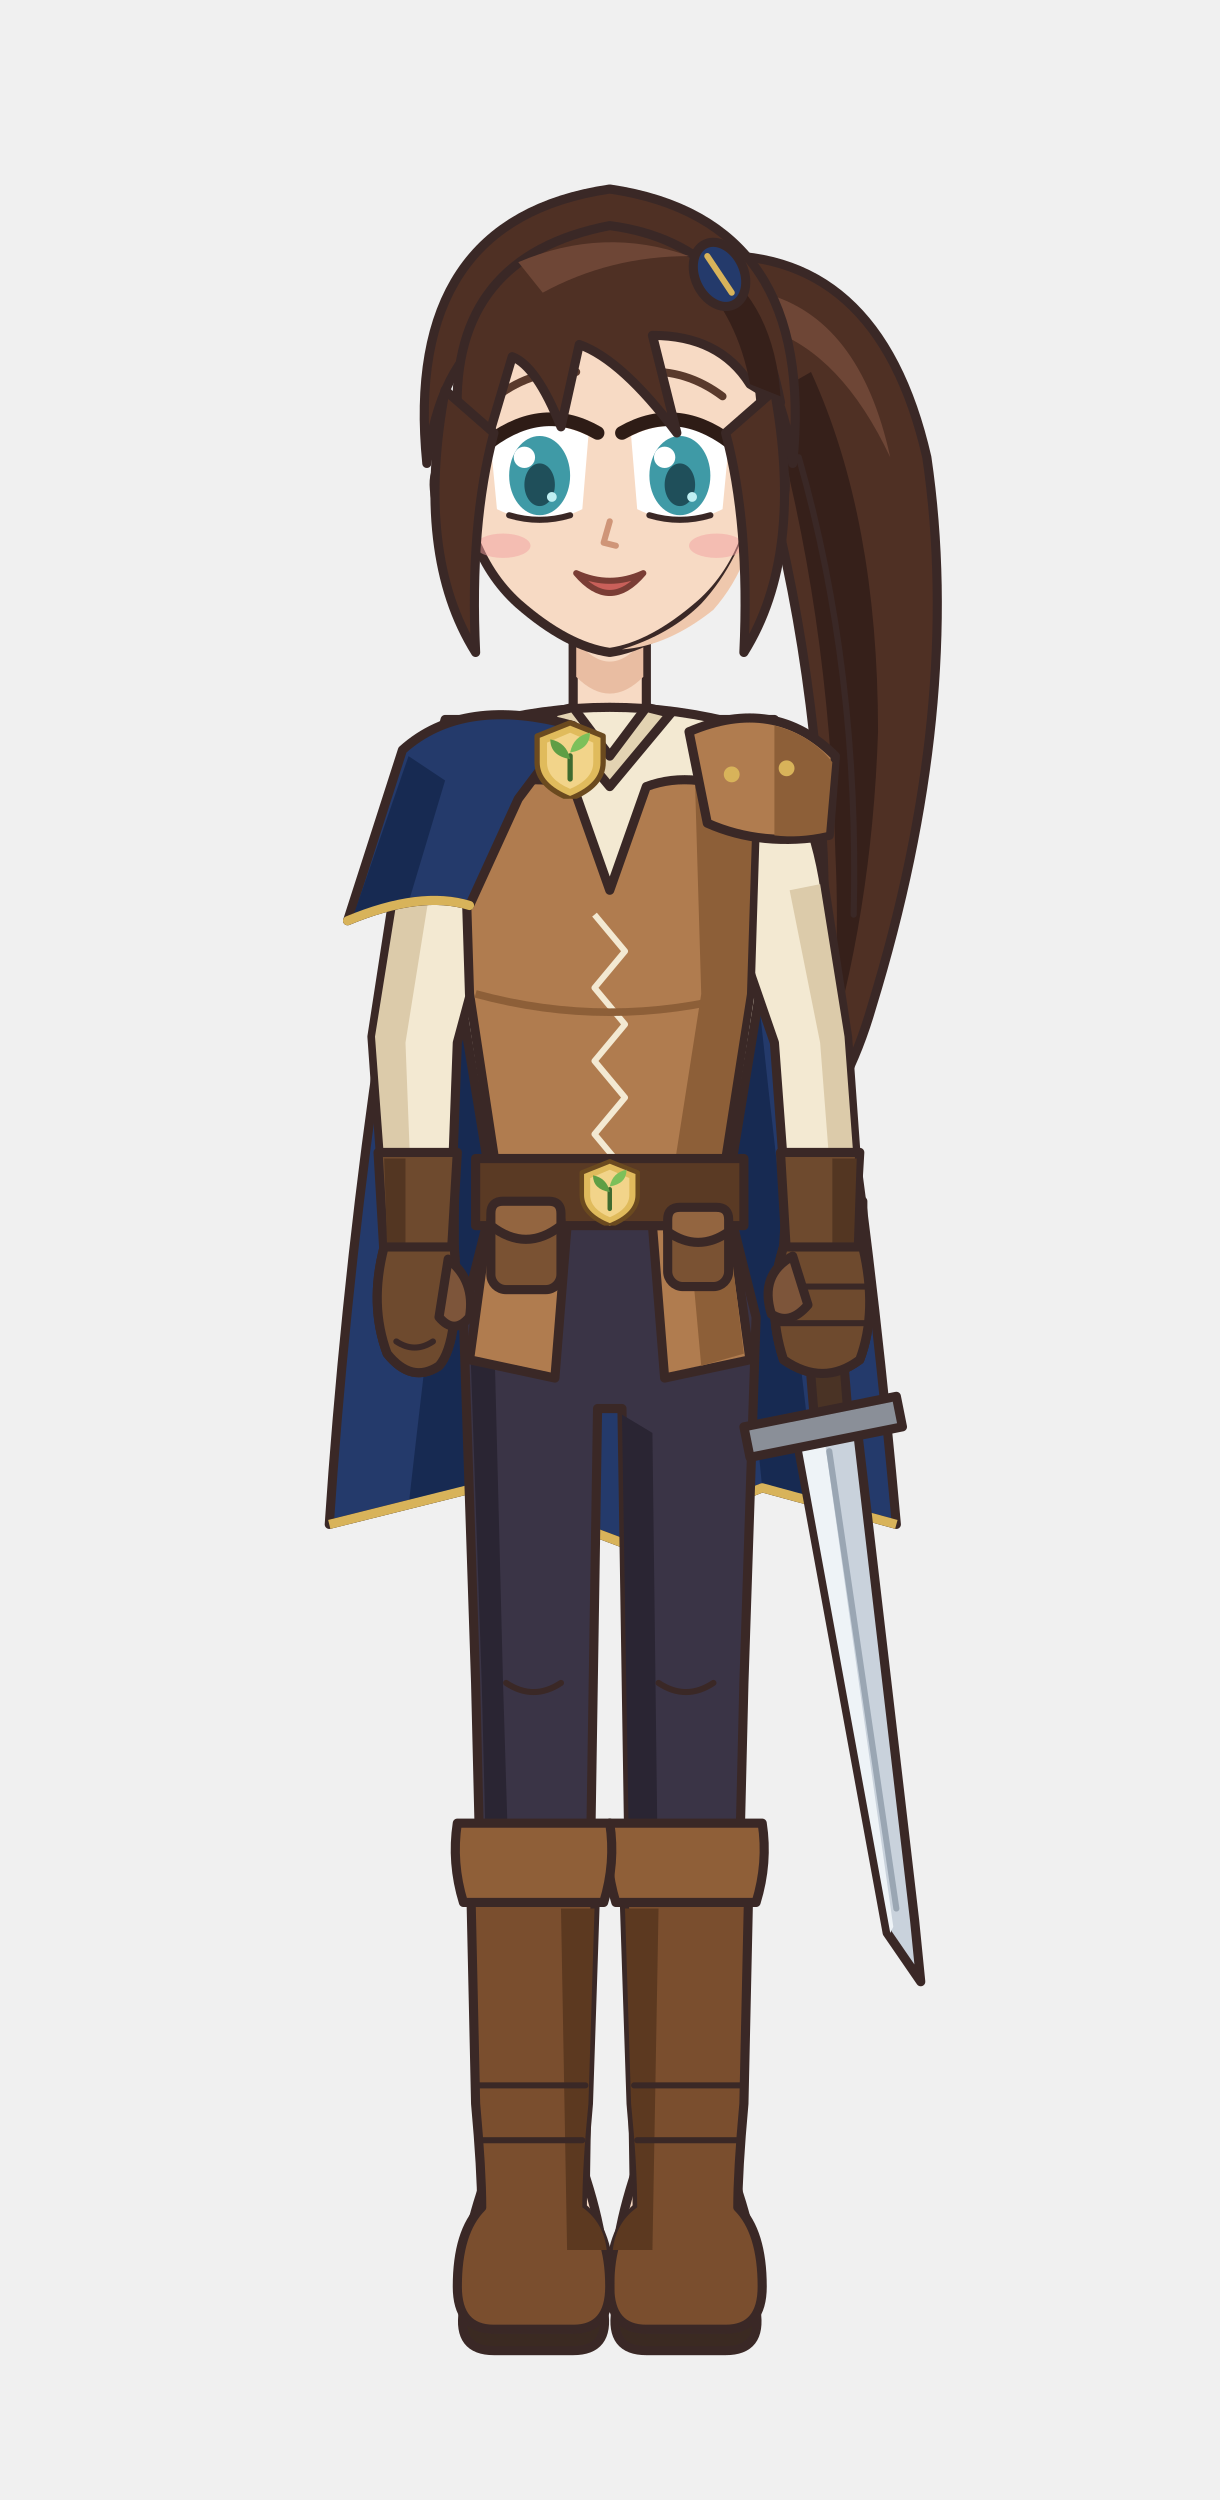
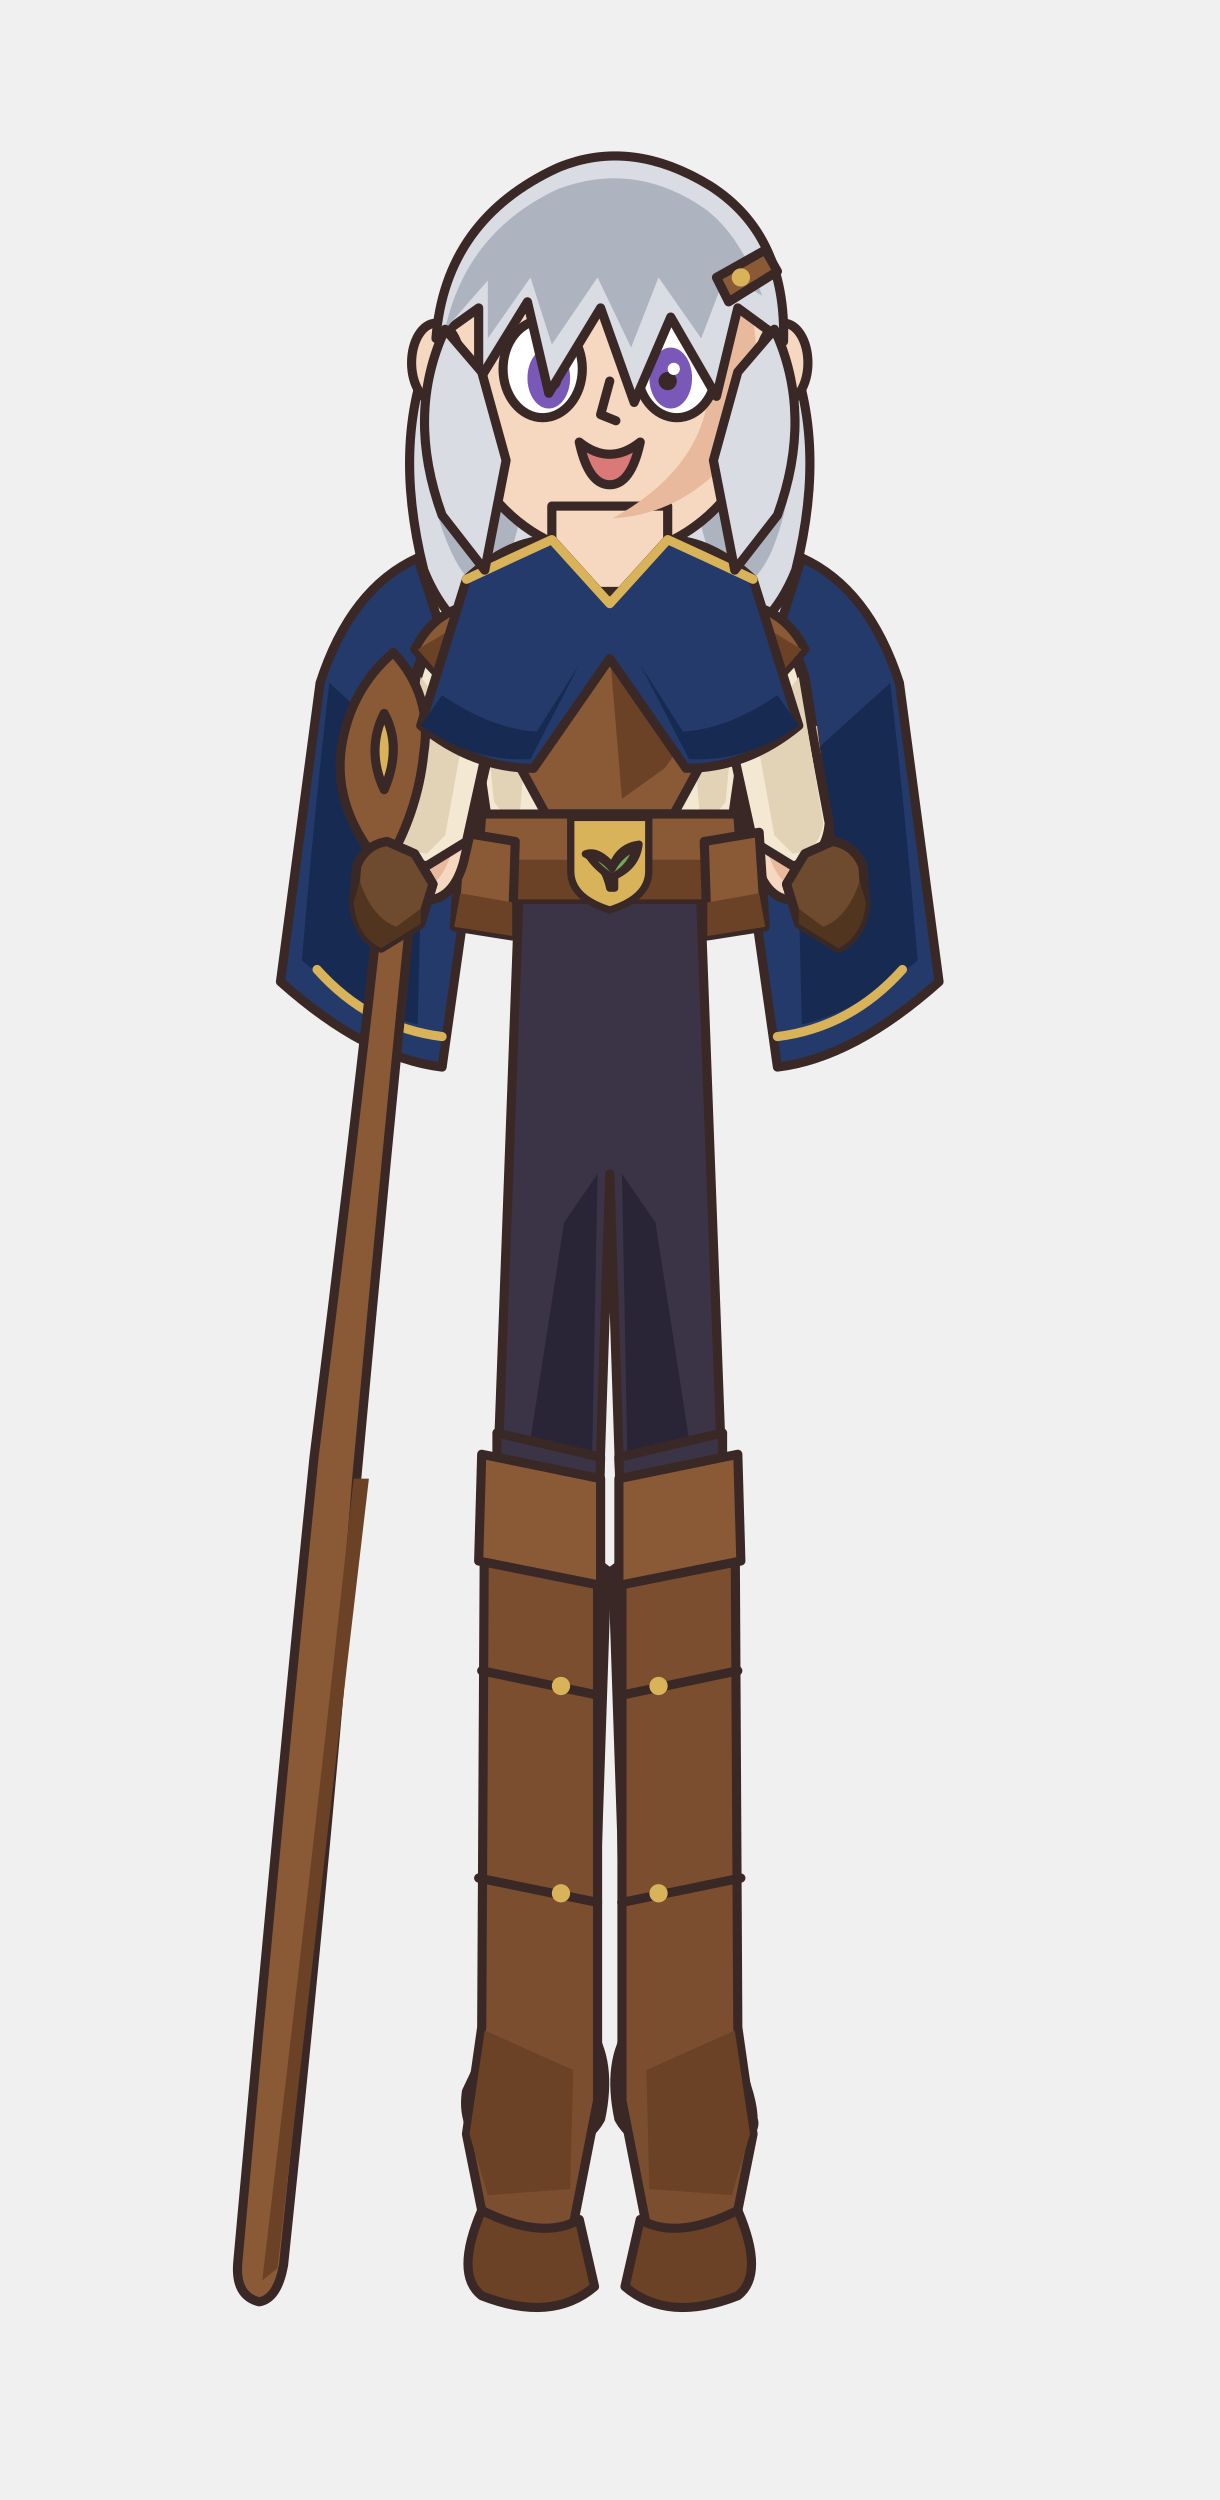
<svg xmlns="http://www.w3.org/2000/svg" viewBox="0 0 400 820" width="400" height="820">
  <defs>
    <style>
-       .ln { stroke: #3a2826; stroke-width: 3; stroke-linejoin: round; stroke-linecap: round; }
-       .thin { stroke: #3a2826; stroke-width: 2; stroke-linecap: round; fill: none; }
-       .no { stroke: none; }
+       .hf-mage-outline { stroke: #3a2826; stroke-width: 3; stroke-linejoin: round; stroke-linecap: round; }
    </style>
-     <symbol id="hf-emblem-f" viewBox="-12 -12 24 24">
-       <path d="M0 -11 L10 -7 V1 Q10 8 0 12 Q-10 8 -10 1 V-7 Z" fill="#e0bb5c" stroke="#6b4a1f" stroke-width="1.6" stroke-linejoin="round" />
-       <path d="M0 -8 L7 -5 V1 Q7 6 0 9 Q-7 6 -7 1 V-5 Z" fill="#f2d48a" />
-       <path d="M0 6 V-1" stroke="#3f6b2f" stroke-width="1.6" stroke-linecap="round" />
-       <path d="M0 0 Q-6 -1 -6 -6 Q-1 -5 0 0 Z" fill="#5f9e45" />
-       <path d="M0 -2 Q6 -3 6 -8 Q1 -7 0 -2 Z" fill="#7cc05a" />
+     <symbol id="hf-mage-emblem" viewBox="0 0 40 46">
+       <path class="hf-mage-outline" fill="#d8b35a" d="M4 5 L36 5 L36 27 Q36 38 20 43 Q4 38 4 27 Z" />
+       <path class="hf-mage-outline" fill="#4f8a4a" d="M20 34 Q18 24 10 20 Q15 18 21 25 Q24 17 32 16 Q31 25 22 29 L22 34 Z" />
+       <path class="hf-mage-outline" fill="#6fa85b" d="M20 29 Q14 25 11 20 Q17 21 21 26 Q24 20 31 17 Q29 25 22 29 Z" />
    </symbol>
  </defs>
  <g data-slot="accessory" data-layer="back">
-     <path class="ln" fill="#243a6b" d="M146 236 C128 300 114 410 108 500 L156 488 L204 506 L250 488 L294 500 C286 410 272 300 254 236 Z" />
-     <path class="no" fill="#172a52" d="M154 300 C148 380 140 440 134 494 L156 488 C160 430 164 370 168 300 Z" />
-     <path class="no" fill="#172a52" d="M246 300 C254 380 262 440 268 494 L250 488 C244 430 240 370 234 300 Z" />
-     <path d="M108 500 L156 488 L204 506 L250 488 L294 500" fill="none" stroke="#d8b35a" stroke-width="3" stroke-linejoin="round" />
+     <path class="hf-mage-outline" fill="#243a6b" d="M137 183 Q115 193 105 224 L92 322 Q120 347 145 350 L159 251 Z" />
+     <path fill="#172a52" d="M108 224 Q103 267 99 315 Q119 332 137 336 L139 252 Z" />
+     <path class="hf-mage-outline" fill="#243a6b" d="M263 183 Q285 193 295 224 L308 322 Q280 347 255 350 L241 251 Z" />
+     <path fill="#172a52" d="M292 224 Q297 267 301 315 Q281 332 263 336 L261 252 Z" />
+     <path fill="none" stroke="#d8b35a" stroke-width="3" stroke-linecap="round" d="M104 318 Q121 337 145 340 M296 318 Q279 337 255 340" />
  </g>
  <g data-slot="hair" data-layer="back">
-     <path class="ln" fill="#4f3024" d="M230 84 Q288 80 304 150 Q316 232 286 330 Q278 358 262 376 Q272 330 270 280 Q266 200 244 132 Q238 108 224 98 Z" />
-     <path class="no" fill="#36201a" d="M252 130 Q272 200 274 280 Q276 322 270 352 Q286 300 288 240 Q288 170 266 122 Z" />
-     <path class="thin" d="M262 150 Q282 220 280 300" />
-     <path class="no" fill="#6e4636" d="M250 96 Q282 104 292 150 Q276 116 252 108 Z" />
+     <path class="hf-mage-outline" fill="#d9dce3" d="M143 111 Q128 143 139 187 Q147 207 164 213 L177 176 L223 176 L236 213 Q253 207 261 187 Q272 143 257 111 Q244 72 200 65 Q156 72 143 111 Z" />
+     <path fill="#aeb3c0" d="M143 122 Q136 155 148 181 Q153 192 163 198 L171 169 L229 169 L237 198 Q248 192 253 181 Q264 155 257 122 Q246 89 229 81 Q243 119 230 145 Q214 161 200 158 Q183 161 168 145 Q157 119 171 81 Q151 90 143 122 Z" />
  </g>
  <g data-slot="base">
-     <path class="ln" fill="#f7dac4" d="M188 198 L188 238 Q200 245 212 238 L212 198 Z" />
-     <path class="no" fill="#e9bda2" d="M189 210 Q200 224 211 210 L211 222 Q200 233 189 222 Z" />
-     <path class="ln" fill="#f7dac4" d="M152 152 Q140 149 143 164 Q146 178 158 175 Z" />
-     <path class="ln" fill="#f7dac4" d="M248 152 Q260 149 257 164 Q254 178 242 175 Z" />
-     <path class="ln" fill="#f7dac4" d="M150 142 Q150 84 200 82 Q250 84 250 142 Q250 180 230 198 Q214 212 200 214 Q186 212 170 198 Q150 180 150 142 Z" />
-     <path class="no" fill="#efc8ad" d="M230 198 Q243 184 248 162 Q248 184 234 200 Q219 212 204 213 Q220 208 230 198 Z" />
-     <path class="no" fill="#ffffff" d="M161 146 Q177 135 193 143 L191 167 Q177 174 163 167 Z" />
-     <ellipse cx="177" cy="156" rx="10" ry="13" fill="#3f9aa6" />
-     <ellipse cx="177" cy="159" rx="5" ry="7" fill="#1f4f5a" />
-     <circle cx="172" cy="150" r="3.5" fill="#ffffff" />
-     <circle cx="181" cy="163" r="1.6" fill="#bfeff2" />
-     <path d="M158 147 Q177 131 196 142" fill="none" stroke="#2e1c16" stroke-width="4.5" stroke-linecap="round" />
-     <path d="M158 147 L151 141" fill="none" stroke="#2e1c16" stroke-width="3" stroke-linecap="round" />
-     <path class="thin" d="M167 169 Q177 172 187 169" />
-     <path class="no" fill="#ffffff" d="M239 146 Q223 135 207 143 L209 167 Q223 174 237 167 Z" />
-     <ellipse cx="223" cy="156" rx="10" ry="13" fill="#3f9aa6" />
-     <ellipse cx="223" cy="159" rx="5" ry="7" fill="#1f4f5a" />
-     <circle cx="218" cy="150" r="3.5" fill="#ffffff" />
-     <circle cx="227" cy="163" r="1.6" fill="#bfeff2" />
-     <path d="M242 147 Q223 131 204 142" fill="none" stroke="#2e1c16" stroke-width="4.5" stroke-linecap="round" />
-     <path d="M242 147 L249 141" fill="none" stroke="#2e1c16" stroke-width="3" stroke-linecap="round" />
-     <path class="thin" d="M233 169 Q223 172 213 169" />
-     <path d="M163 130 Q175 121 189 122" fill="none" stroke="#5a3a2c" stroke-width="2.6" stroke-linecap="round" />
-     <path d="M237 130 Q225 121 211 122" fill="none" stroke="#5a3a2c" stroke-width="2.6" stroke-linecap="round" />
-     <path d="M200 171 L198 178 L202 179" fill="none" stroke="#cf9578" stroke-width="2" stroke-linecap="round" stroke-linejoin="round" />
-     <path d="M189 188 Q200 201 211 188 Q200 193 189 188 Z" fill="#c9605a" stroke="#7a3d35" stroke-width="2" stroke-linejoin="round" />
-     <ellipse cx="165" cy="179" rx="9" ry="4" fill="#f2a0a0" opacity="0.5" />
-     <ellipse cx="235" cy="179" rx="9" ry="4" fill="#f2a0a0" opacity="0.5" />
-     <path class="ln" fill="#f7dac4" d="M126 394 H149 L149 409 Q151 440 144 448 Q135 454 127 444 Q121 428 126 409 Z" />
-     <path class="ln" fill="#f7dac4" d="M258 394 H283 L283 409 Q288 430 282 446 Q270 455 257 446 Q251 428 257 409 Z" />
-     <path class="ln" fill="#f7dac4" d="M162 708 H190 Q200 736 198 754 Q196 764 184 764 H166 Q152 764 152 752 Q152 732 162 708 Z" />
-     <path class="ln" fill="#f7dac4" d="M238 708 H210 Q200 736 202 754 Q204 764 216 764 H234 Q248 764 248 752 Q248 732 238 708 Z" />
+     <ellipse class="hf-mage-outline" fill="#f6d7bf" cx="200" cy="117" rx="54" ry="65" />
+     <ellipse class="hf-mage-outline" fill="#f6d7bf" cx="143" cy="119" rx="8" ry="13" />
+     <ellipse class="hf-mage-outline" fill="#f6d7bf" cx="257" cy="119" rx="8" ry="13" />
+     <path class="hf-mage-outline" fill="#f6d7bf" d="M181 166 L181 194 L219 194 L219 166 Z" />
+     <path fill="#e8b99c" d="M247 105 Q252 136 235 155 Q220 169 201 170 Q228 155 232 132 Q236 113 229 92 Q244 96 247 105 Z" />
+     <ellipse class="hf-mage-outline" fill="#ffffff" cx="178" cy="121" rx="13" ry="16" />
+     <ellipse class="hf-mage-outline" fill="#ffffff" cx="222" cy="121" rx="13" ry="16" />
+     <ellipse fill="#7a58b8" cx="180" cy="124" rx="7" ry="10" />
+     <ellipse fill="#7a58b8" cx="220" cy="124" rx="7" ry="10" />
+     <circle fill="#3a2826" cx="181" cy="125" r="3" />
+     <circle fill="#3a2826" cx="219" cy="125" r="3" />
+     <circle fill="#ffffff" cx="183" cy="121" r="2" />
+     <circle fill="#ffffff" cx="221" cy="121" r="2" />
+     <path class="hf-mage-outline" fill="none" d="M165 101 Q178 94 190 101 M210 101 Q222 94 235 101" />
+     <path class="hf-mage-outline" fill="none" d="M200 125 L197 136 L202 138" />
+     <path class="hf-mage-outline" fill="#d97978" d="M190 145 Q200 153 210 145 Q207 159 200 159 Q193 159 190 145 Z" />
+     <path class="hf-mage-outline" fill="#f6d7bf" d="M243 199 Q258 202 264 222 L273 278 Q274 291 263 295 Q252 297 248 283 L236 231 Z" />
+     <path fill="#e8b99c" d="M268 238 L273 278 Q273 290 263 291 Q256 292 252 280 L248 250 Z" />
+     <path class="hf-mage-outline" fill="#f6d7bf" d="M273 276 Q280 277 283 284 L284 296 Q283 307 275 311 L262 303 L258 290 L264 280 Z" />
+     <path class="hf-mage-outline" fill="#f6d7bf" d="M166 490 L163 667 Q163 686 176 693 L193 693 L199 515 Z" />
+     <path class="hf-mage-outline" fill="#f6d7bf" d="M234 490 L237 667 Q237 686 224 693 L207 693 L201 515 Z" />
+     <path class="hf-mage-outline" fill="#f6d7bf" d="M163 665 L193 665 Q201 676 197 695 Q190 708 163 706 Q151 700 153 686 Z" />
+     <path class="hf-mage-outline" fill="#f6d7bf" d="M207 665 L237 665 Q247 686 247 695 Q249 700 237 706 Q210 708 203 695 Q199 676 207 665 Z" />
  </g>
  <g data-slot="costume">
-     <path class="ln" fill="#3a3446" d="M162 392 H238 L248 432 L244 552 L240 716 H208 L204 462 H196 L192 716 H160 L156 552 L152 432 Z" />
-     <path class="no" fill="#2a2533" d="M204 464 L208 714 H217 L214 470 Z" />
-     <path class="no" fill="#2a2533" d="M154 434 L158 552 L162 714 H170 L165 552 L162 434 Z" />
-     <path class="thin" d="M166 552 Q175 558 184 552" />
-     <path class="thin" d="M216 552 Q225 558 234 552" />
-     <path class="ln" fill="#f3e9d2" d="M156 238 Q200 226 244 238 L254 296 L238 394 H162 L146 296 Z" />
-     <path class="ln" fill="#e3d3b2" d="M180 234 L200 258 L220 234 L212 232 L200 248 L188 232 Z" />
-     <path class="ln" fill="#f3e9d2" d="M154 246 Q136 254 130 288 L122 340 L126 396 H148 L150 342 L164 290 Z" />
-     <path class="no" fill="#dccbaa" d="M131 290 L123 340 L127 394 H135 L133 342 L141 292 Z" />
-     <path class="ln" fill="#f3e9d2" d="M246 246 Q264 254 270 288 L278 340 L282 396 H258 L254 342 L236 290 Z" />
-     <path class="no" fill="#dccbaa" d="M269 290 L277 340 L281 394 H273 L269 342 L259 292 Z" />
+     <path class="hf-mage-outline" fill="#f3e9d2" d="M181 186 L200 198 L219 186 Q236 191 249 207 L240 270 L228 287 L172 287 L160 270 L151 207 Q164 191 181 186 Z" />
+     <path fill="#e2d2b6" d="M157 211 L166 204 L174 225 L170 273 L162 263 Z" />
+     <path fill="#e2d2b6" d="M243 211 L234 204 L226 225 L230 273 L238 263 Z" />
+     <path class="hf-mage-outline" fill="#f3e9d2" d="M242 198 Q257 201 263 222 L272 270 Q271 282 260 284 L247 276 L236 226 Z" />
+     <path fill="#e2d2b6" d="M262 222 L270 270 Q269 279 260 280 L254 274 L248 241 Z" />
+     <path class="hf-mage-outline" fill="#f3e9d2" d="M181 186 L200 199 L219 186 L215 217 L200 225 L185 217 Z" />
+     <path class="hf-mage-outline" fill="#d8b35a" d="M193 202 L200 207 L207 202 L204 215 L200 219 L196 215 Z" />
+     <path class="hf-mage-outline" fill="#3a3446" d="M171 273 L229 273 L237 489 L204 506 L200 385 L196 506 L163 489 Z" />
+     <path fill="#292536" d="M164 470 L176 486 L194 490 L196 385 L185 401 L174 472 Z" />
+     <path fill="#292536" d="M236 470 L224 486 L206 490 L204 385 L215 401 L226 472 Z" />
+     <path class="hf-mage-outline" fill="#3a3446" d="M163 470 L197 478 L196 506 L163 496 Z" />
+     <path class="hf-mage-outline" fill="#3a3446" d="M237 470 L203 478 L204 506 L237 496 Z" />
  </g>
  <g data-slot="boots">
-     <path class="ln" fill="#3b2a22" d="M248 758 H202 Q200 771 212 771 H238 Q250 771 248 758 Z" />
-     <path class="ln" fill="#7a4e2e" d="M246 600 H204 L207 690 Q209 712 209 724 Q200 732 200 750 Q200 764 212 764 H238 Q250 764 250 750 Q250 732 242 724 Q242 712 244 690 Z" />
-     <path class="no" fill="#5c3920" d="M216 626 H205 L207 690 Q209 710 209 724 Q202 729 201 738 H214 Z" />
-     <path class="ln" fill="#8f5f38" d="M250 598 H200 Q198 611 202 624 H248 Q252 611 250 598 Z" />
-     <path class="thin" d="M208 684 H243" />
-     <path class="thin" d="M209 702 H242" />
-     <path class="ln" fill="#3b2a22" d="M152 758 H198 Q200 771 188 771 H162 Q150 771 152 758 Z" />
-     <path class="ln" fill="#7a4e2e" d="M154 600 H196 L193 690 Q191 712 191 724 Q200 732 200 750 Q200 764 188 764 H162 Q150 764 150 750 Q150 732 158 724 Q158 712 156 690 Z" />
-     <path class="no" fill="#5c3920" d="M184 626 H195 L193 690 Q191 710 191 724 Q198 729 199 738 H186 Z" />
-     <path class="ln" fill="#8f5f38" d="M150 598 H200 Q202 611 198 624 H152 Q148 611 150 598 Z" />
-     <path class="thin" d="M157 684 H192" />
-     <path class="thin" d="M158 702 H191" />
+     <path class="hf-mage-outline" fill="#7a4e2e" d="M159 478 L196 486 L196 689 L187 735 L160 735 L153 700 L158 665 Z" />
+     <path fill="#6b4226" d="M159 666 L188 679 L187 718 L160 720 L154 700 Z" />
+     <path class="hf-mage-outline" fill="#7a4e2e" d="M241 478 L204 486 L204 689 L213 735 L240 735 L247 700 L242 665 Z" />
+     <path fill="#6b4226" d="M241 666 L212 679 L213 718 L240 720 L246 700 Z" />
+     <path class="hf-mage-outline" fill="#8a5a36" d="M158 477 L197 485 L197 520 L157 512 Z" />
+     <path class="hf-mage-outline" fill="#8a5a36" d="M242 477 L203 485 L203 520 L243 512 Z" />
+     <path class="hf-mage-outline" fill="none" d="M158 548 L196 556 M204 556 L242 548 M157 616 L196 624 M204 624 L243 616" />
+     <circle fill="#d8b35a" cx="184" cy="553" r="3" />
+     <circle fill="#d8b35a" cx="216" cy="553" r="3" />
+     <circle fill="#d8b35a" cx="184" cy="621" r="3" />
+     <circle fill="#d8b35a" cx="216" cy="621" r="3" />
+     <path class="hf-mage-outline" fill="#6b4226" d="M158 725 Q178 735 190 728 L195 750 Q181 762 158 753 Q149 746 158 725 Z" />
+     <path class="hf-mage-outline" fill="#6b4226" d="M242 725 Q222 735 210 728 L205 750 Q219 762 242 753 Q251 746 242 725 Z" />
  </g>
  <g data-slot="armor">
-     <path class="ln" fill="#b07c4f" d="M152 262 Q172 252 188 258 L200 292 L212 258 Q228 252 248 262 L246 326 L236 392 H164 L154 326 Z" />
-     <path class="no" fill="#8d5f38" d="M228 258 Q240 255 247 263 L245 326 L235 390 H220 L230 326 Z" />
-     <path d="M195 300 L205 312 L195 324 L205 336 L195 348 L205 360 L195 372 L205 384" fill="none" stroke="#f3e9d2" stroke-width="2" stroke-linejoin="round" />
-     <path d="M156 326 Q200 338 244 326" fill="none" stroke="#8d5f38" stroke-width="2.5" />
-     <path class="ln" fill="#b07c4f" d="M226 240 Q254 228 274 248 L272 274 Q250 278 232 270 Z" />
-     <path class="no" fill="#8d5f38" d="M254 238 Q266 241 273 250 L271 273 Q262 275 254 274 Z" />
-     <circle cx="240" cy="254" r="2.6" fill="#d8b35a" />
-     <circle cx="258" cy="252" r="2.6" fill="#d8b35a" />
-     <path class="ln" fill="#b07c4f" d="M160 402 L154 446 L182 452 L186 402 Z" />
-     <path class="ln" fill="#b07c4f" d="M240 402 L246 446 L218 452 L214 402 Z" />
-     <path class="no" fill="#8d5f38" d="M226 404 L239 404 L244 444 L230 448 Z" />
-     <path class="ln" fill="#5a3a24" d="M156 380 H244 V402 H156 Z" />
-     <use href="#hf-emblem-f" x="189" y="380" width="22" height="22" />
-     <rect class="ln" x="161" y="396" width="23" height="27" rx="5" fill="#7a5233" />
-     <path class="ln" fill="#936540" d="M161 402 Q172.5 411 184 402 V398 Q184 394 180 394 H165 Q161 394 161 398 Z" />
-     <rect class="ln" x="219" y="398" width="20" height="24" rx="5" fill="#7a5233" />
-     <path class="ln" fill="#936540" d="M219 404 Q229 411 239 404 V400 Q239 396 235 396 H223 Q219 396 219 400 Z" />
+     <path class="hf-mage-outline" fill="#8a5a36" d="M177 201 L200 214 L223 201 L233 245 L221 267 L179 267 L167 245 Z" />
+     <path fill="#6b4226" d="M200 214 L223 201 L228 238 L218 252 L204 262 Z" />
+     <path fill="none" stroke="#d8b35a" stroke-width="3" stroke-linecap="round" stroke-linejoin="round" d="M177 201 L200 214 L223 201" />
+     <path class="hf-mage-outline" fill="#8a5a36" d="M242 198 Q257 199 264 213 L249 229 L236 218 Z" />
+     <path fill="#6b4226" d="M263 213 L249 229 L245 218 L253 207 Z" />
+     <path class="hf-mage-outline" fill="#8a5a36" d="M158 267 L242 267 L244 295 L156 295 Z" />
+     <path fill="#6b4226" d="M158 282 L242 282 L243 295 L157 295 Z" />
+     <use href="#hf-mage-emblem" x="184" y="264" width="32" height="37" />
+     <path class="hf-mage-outline" fill="#8a5a36" d="M151 273 L169 276 L168 307 L149 304 Z" />
+     <path fill="#6b4226" d="M151 293 L168 296 L168 307 L149 304 Z" />
+     <path class="hf-mage-outline" fill="#8a5a36" d="M231 276 L249 273 L251 304 L232 307 Z" />
+     <path fill="#6b4226" d="M232 296 L249 293 L251 304 L232 307 Z" />
  </g>
-   <g data-slot="weapon">
-     <path class="ln" fill="#c9d2dc" d="M261 470 L281 467 L300 630 L302 650 L291 634 Z" />
-     <path class="no" fill="#eef3f7" d="M262 470 L270 469 L293 632 L292 634 Z" />
-     <path d="M272 476 L294 626" fill="none" stroke="#9aa6b3" stroke-width="2" stroke-linecap="round" />
-     <path class="ln" fill="#4a3325" d="M262 402 L273 400 L278 462 L267 464 Z" />
-     <path class="ln" fill="#8a8f98" d="M244 468 L294 458 L296 468 L246 478 Z" />
-     <circle class="ln" cx="267" cy="397" r="6.5" fill="#d8b35a" />
+   <g data-part="weapon-arm" data-shoulder="148 212" data-tip="85 752">
+     <g data-slot="base">
+       <path class="hf-mage-outline" fill="#f6d7bf" d="M157 199 Q142 202 136 222 L127 278 Q126 291 137 295 Q148 297 152 283 L164 231 Z" />
+       <path fill="#e8b99c" d="M132 238 L127 278 Q127 290 137 291 Q144 292 148 280 L152 250 Z" />
+       <path class="hf-mage-outline" fill="#f6d7bf" d="M127 276 Q120 277 117 284 L116 296 Q117 307 125 311 L138 303 L142 290 L136 280 Z" />
+     </g>
+     <g data-slot="costume">
+       <path class="hf-mage-outline" fill="#f3e9d2" d="M158 198 Q143 201 137 222 L128 270 Q129 282 140 284 L153 276 L164 226 Z" />
+       <path fill="#e2d2b6" d="M138 222 L130 270 Q131 279 140 280 L146 274 L152 241 Z" />
+     </g>
+     <g data-slot="weapon" data-pivot="128 293">
+       <path class="hf-mage-outline" fill="#8a5a36" d="M126 283 Q116 374 103 478 Q92 586 78 742 Q77 753 85 755 Q91 754 93 743 Q109 590 117 485 Q127 375 136 287 Z" />
+       <path fill="#6b4226" d="M116 485 Q103 606 86 748 L91 744 Q107 604 121 485 Z" />
+       <path class="hf-mage-outline" fill="#8a5a36" d="M126 285 Q109 266 112 245 Q115 226 129 214 Q142 228 139 247 Q137 267 126 285 Z" />
+       <path class="hf-mage-outline" fill="#d8b35a" d="M126 259 Q120 246 126 234 Q132 245 126 259 Z" />
+     </g>
+     <g data-slot="gloves">
+       <path class="hf-mage-outline" fill="#6e4a2e" d="M127 276 Q120 277 117 284 L116 296 Q117 307 125 311 L138 303 L142 290 L136 280 Z" />
+       <path fill="#51351f" d="M118 289 Q122 301 130 304 L138 298 L138 303 L125 311 Q117 307 116 296 Z" />
+     </g>
+     <g data-slot="armor">
+       <path class="hf-mage-outline" fill="#8a5a36" d="M158 198 Q143 199 136 213 L151 229 L164 218 Z" />
+       <path fill="#6b4226" d="M137 213 L151 229 L155 218 L147 207 Z" />
+     </g>
  </g>
  <g data-slot="gloves">
-     <path class="ln" fill="#6e4a2e" d="M124 378 H150 L148 412 H126 Z" />
-     <path class="no" fill="#533622" d="M126 380 H133 L133 410 H127 Z" />
-     <path class="ln" fill="#6e4a2e" d="M126 409 Q121 428 127 444 Q135 454 144 448 Q151 440 149 409 Z" />
-     <path class="ln" fill="#7d553a" d="M147 413 Q156 420 154 432 Q149 438 144 432 Z" />
-     <path class="thin" d="M130 440 Q136 444 142 440" />
-     <path class="ln" fill="#6e4a2e" d="M256 378 H282 L280 412 H258 Z" />
-     <path class="no" fill="#533622" d="M273 380 H281 L280 410 H273 Z" />
-     <path class="ln" fill="#6e4a2e" d="M257 409 Q251 428 257 446 Q270 455 282 446 Q288 430 283 409 Z" />
-     <path class="thin" d="M257 422 H284" />
-     <path class="thin" d="M256 434 H286" />
-     <path class="ln" fill="#7d553a" d="M260 412 Q249 418 253 431 Q259 435 265 428 Z" />
+     <path class="hf-mage-outline" fill="#6e4a2e" d="M273 276 Q280 277 283 284 L284 296 Q283 307 275 311 L262 303 L258 290 L264 280 Z" />
+     <path fill="#51351f" d="M282 289 Q278 301 270 304 L262 298 L262 303 L275 311 Q283 307 284 296 Z" />
  </g>
  <g data-slot="accessory" data-layer="front">
-     <path class="ln" fill="#243a6b" d="M188 238 Q152 228 132 246 L114 302 Q138 292 154 297 L170 262 Z" />
-     <path class="no" fill="#172a52" d="M134 248 L116 300 Q126 296 134 296 L146 256 Z" />
-     <path d="M114 302 Q138 292 154 297" fill="none" stroke="#d8b35a" stroke-width="3" stroke-linecap="round" />
-     <use href="#hf-emblem-f" x="174" y="236" width="26" height="26" />
+     <path class="hf-mage-outline" fill="#243a6b" d="M153 190 Q167 177 181 177 L200 198 L219 177 Q233 177 247 190 L262 238 Q245 252 225 252 L200 216 L175 252 Q155 252 138 238 Z" />
+     <path fill="#172a52" d="M145 228 Q161 239 176 240 L190 218 L174 249 Q155 250 138 238 Z" />
+     <path fill="#172a52" d="M255 228 Q239 239 224 240 L210 218 L226 249 Q245 250 262 238 Z" />
+     <path fill="none" stroke="#d8b35a" stroke-width="3" stroke-linecap="round" stroke-linejoin="round" d="M153 190 Q170 182 181 177 L200 198 L219 177 Q230 182 247 190" />
  </g>
  <g data-slot="hair" data-layer="front">
-     <path class="ln" fill="#4f3024" d="M140 152 Q132 72 200 62 Q268 72 260 152 Q256 120 238 108 Q200 96 162 108 Q144 120 140 152 Z" />
-     <path class="ln" fill="#4f3024" d="M150 136 Q148 84 200 74 Q246 80 256 132 L246 126 Q236 110 214 110 L222 142 Q204 118 190 113 L184 140 Q176 120 168 117 L160 144 Z" />
-     <path class="ln" fill="#4f3024" d="M146 128 Q136 182 156 214 Q154 172 162 142 Z" />
-     <path class="ln" fill="#4f3024" d="M254 128 Q264 182 244 214 Q246 172 238 142 Z" />
-     <path class="no" fill="#36201a" d="M234 86 Q254 100 256 130 L246 126 Q242 104 228 90 Z" />
-     <path class="no" fill="#6e4636" d="M170 86 Q198 74 226 84 Q200 84 178 96 Z" />
-     <ellipse class="ln" cx="236" cy="90" rx="8" ry="11" fill="#243a6b" transform="rotate(-25 236 90)" />
-     <path d="M232 84 L240 96" fill="none" stroke="#d8b35a" stroke-width="2" stroke-linecap="round" />
+     <path class="hf-mage-outline" fill="#d9dce3" d="M143 111 Q146 72 183 55 Q207 45 233 61 Q258 77 257 112 L242 101 L235 130 L220 104 L208 132 L197 101 L180 129 L173 99 L157 125 L157 101 Z" />
+     <path fill="#aeb3c0" d="M146 108 Q153 76 183 62 Q207 53 229 67 Q242 75 250 97 L238 90 L230 111 L216 91 L207 114 L196 91 L181 113 L174 91 L160 111 L160 92 Z" />
+     <path class="hf-mage-outline" fill="#d9dce3" d="M146 108 Q133 136 145 169 L159 187 L166 151 L158 122 Z" />
+     <path class="hf-mage-outline" fill="#d9dce3" d="M254 108 Q267 136 255 169 L241 187 L234 151 L242 122 Z" />
+     <path class="hf-mage-outline" fill="#8a5a36" d="M235 91 L251 82 L255 89 L239 99 Z" />
+     <circle fill="#d8b35a" cx="243" cy="91" r="3" />
  </g>
  <g data-slot="head" />
</svg>
